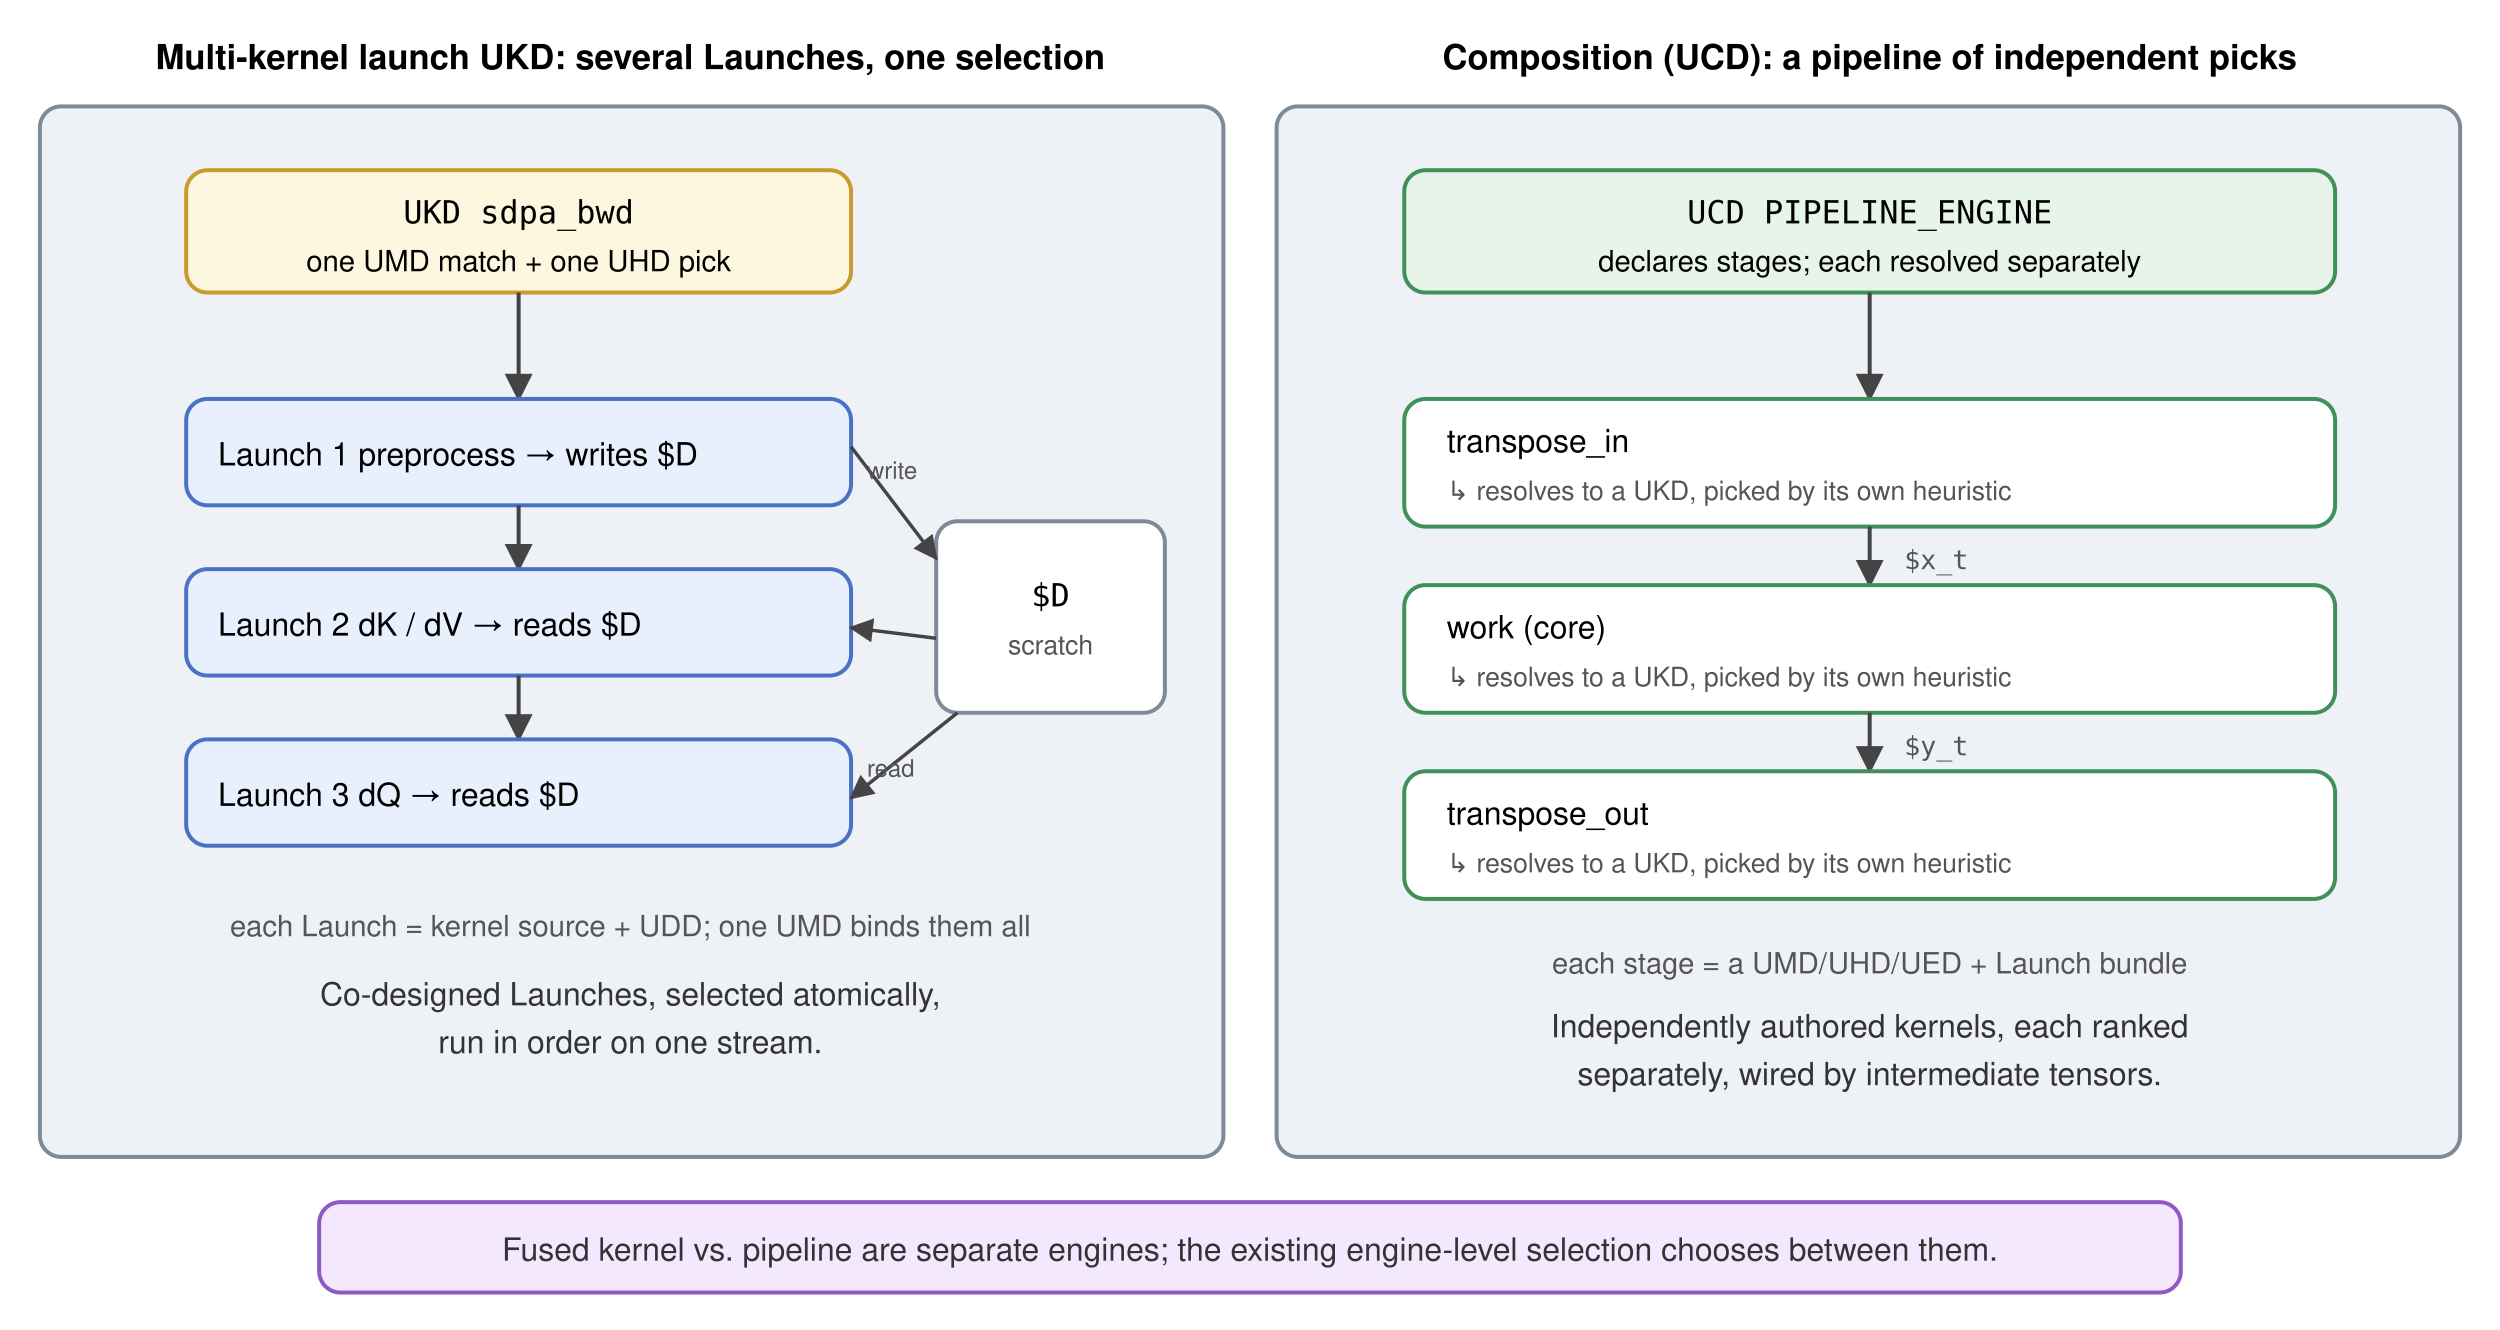
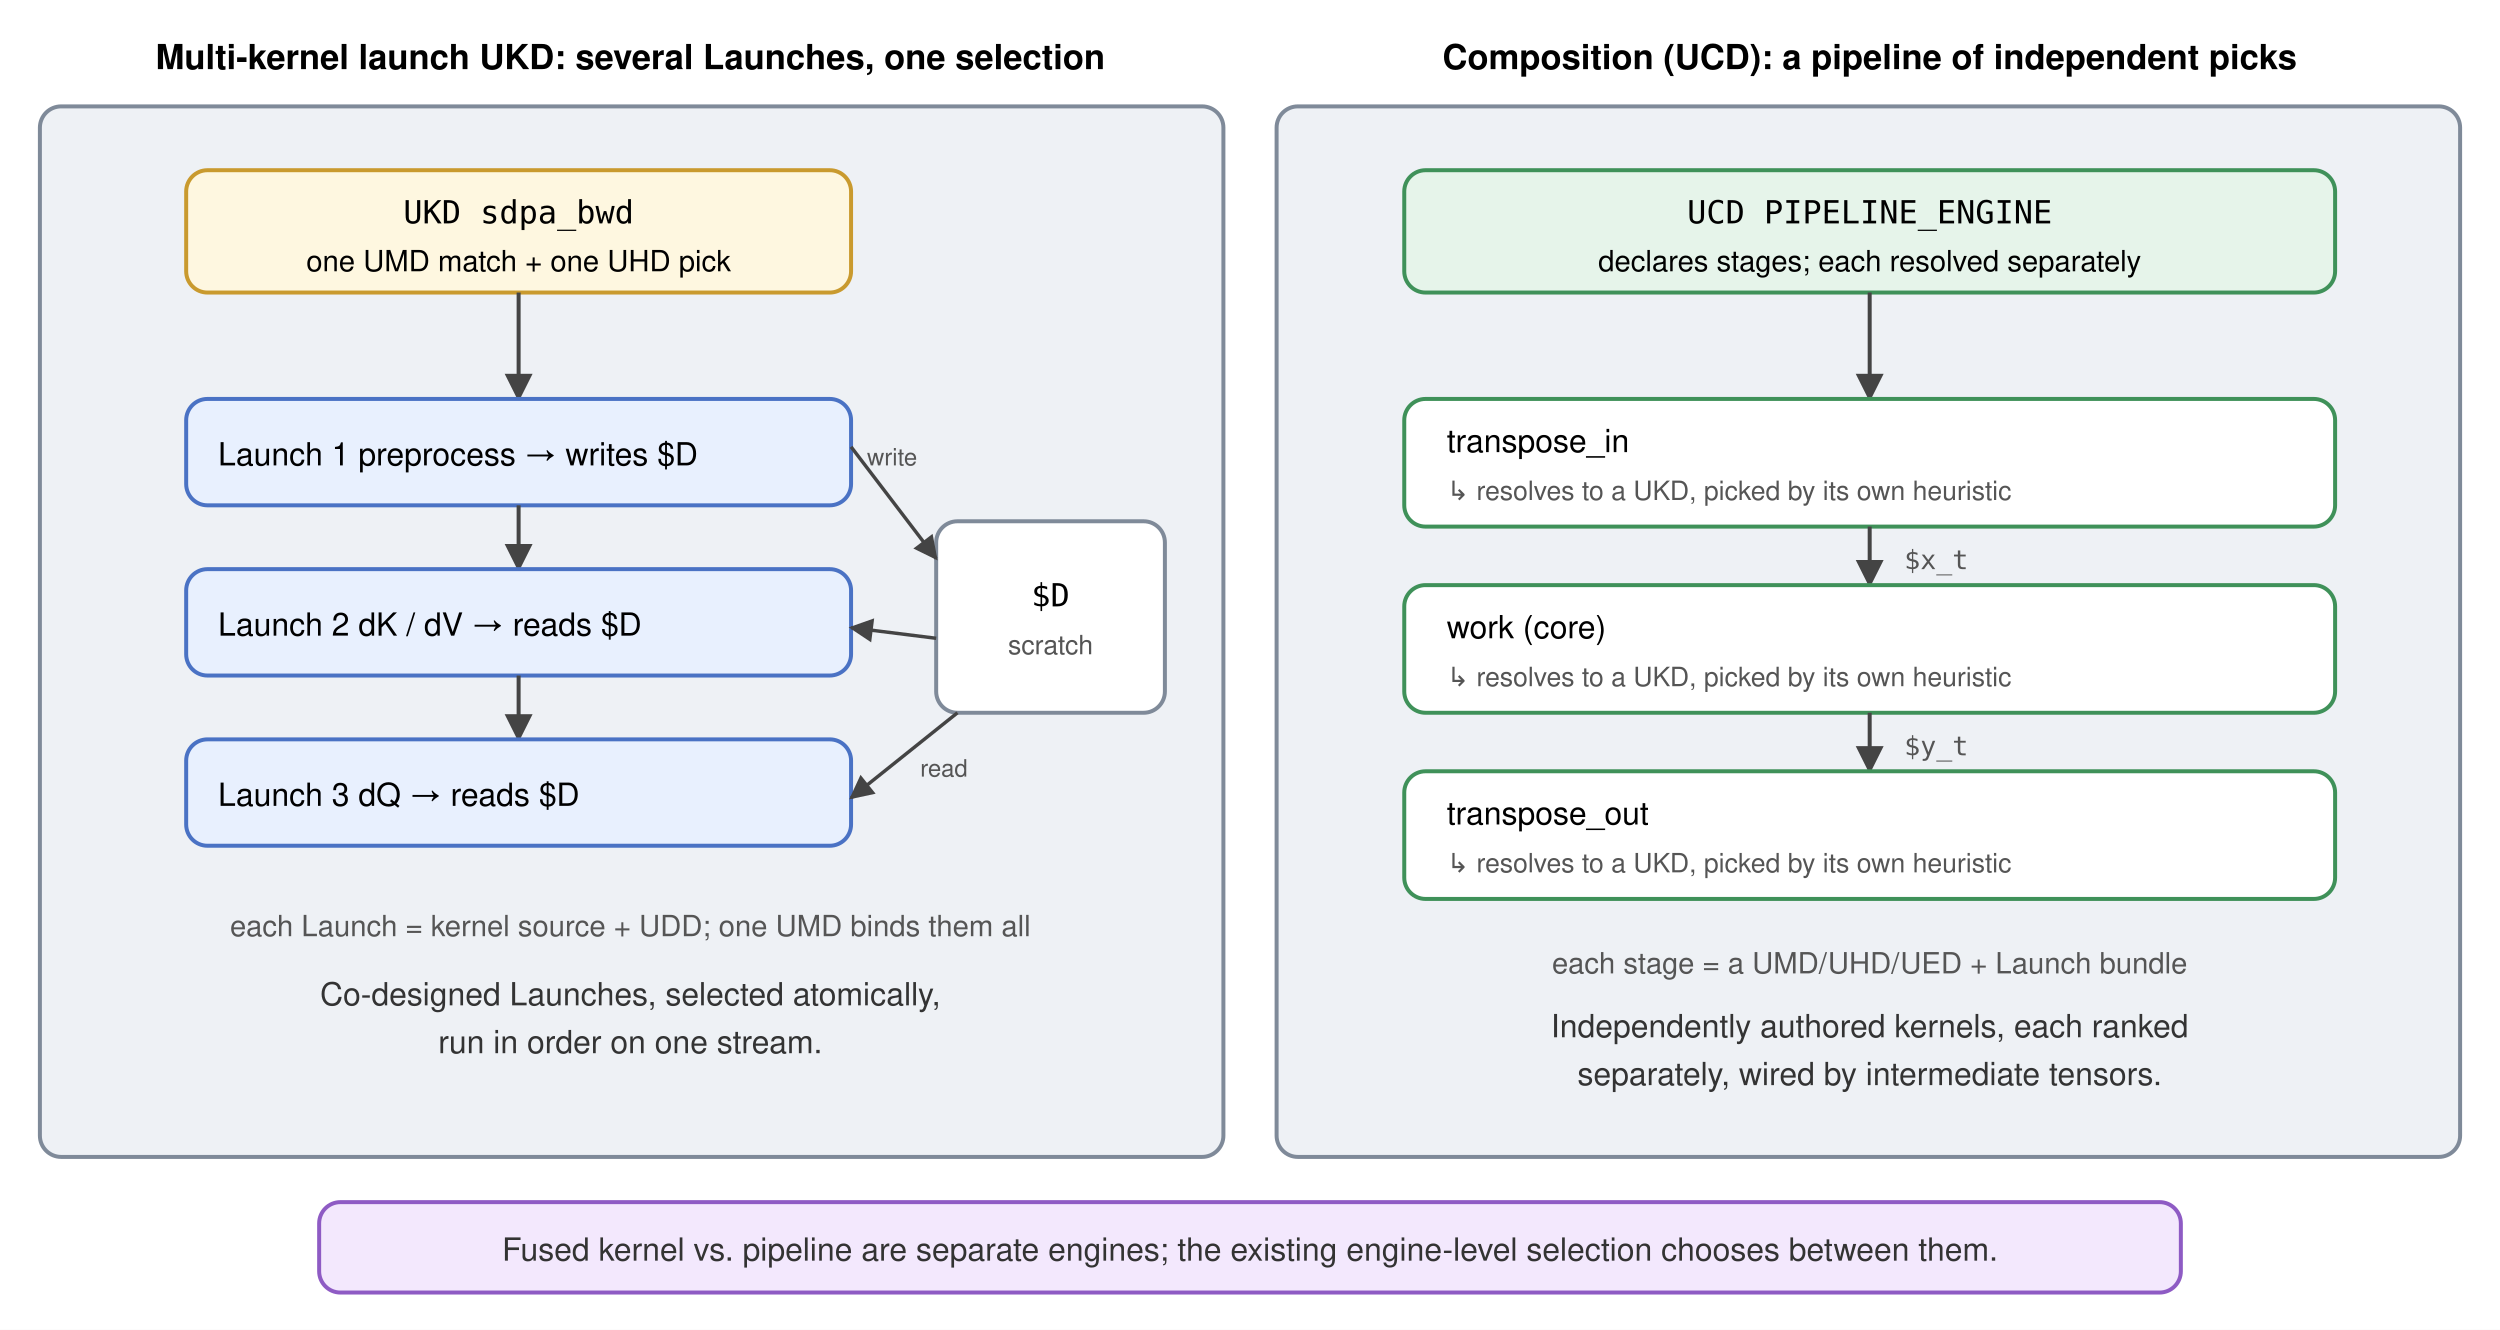
<svg xmlns="http://www.w3.org/2000/svg" viewBox="0 0 940 500" width="940" height="500" font-family="'Segoe UI', Helvetica, Arial, sans-serif" font-size="13">
  <rect x="0" y="0" width="100%" height="100%" fill="#ffffff" />
  <defs>
    <marker id="arrowCX" viewBox="0 0 10 10" refX="9" refY="5" markerWidth="7" markerHeight="7" orient="auto-start-reverse">
      <path d="M0 0 L10 5 L0 10 z" fill="#444" />
    </marker>
  </defs>
  <text x="237" y="26" text-anchor="middle" font-weight="600">Multi-kernel launch UKD: several Launches, one selection</text>
  <rect x="15" y="40" width="445" height="395" rx="8" fill="#eef1f5" stroke="#7f8a99" stroke-width="1.5" />
  <rect x="70" y="64" width="250" height="46" rx="8" fill="#fef7e0" stroke="#c99a2e" stroke-width="1.5" />
  <text x="195" y="84" text-anchor="middle" font-family="Consolas, monospace" font-size="12">UKD  sdpa_bwd</text>
  <text x="195" y="102" text-anchor="middle" font-size="11">one UMD match + one UHD pick</text>
  <line x1="195" y1="110" x2="195" y2="150" stroke="#444" stroke-width="1.5" marker-end="url(#arrowCX)" />
  <rect x="70" y="150" width="250" height="40" rx="8" fill="#e8f0fe" stroke="#4a72c4" stroke-width="1.5" />
  <text x="82" y="175" font-size="12">Launch 1  preprocess  → writes $D</text>
  <line x1="195" y1="190" x2="195" y2="214" stroke="#444" stroke-width="1.5" marker-end="url(#arrowCX)" />
  <rect x="70" y="214" width="250" height="40" rx="8" fill="#e8f0fe" stroke="#4a72c4" stroke-width="1.5" />
  <text x="82" y="239" font-size="12">Launch 2  dK / dV  → reads $D</text>
  <line x1="195" y1="254" x2="195" y2="278" stroke="#444" stroke-width="1.5" marker-end="url(#arrowCX)" />
  <rect x="70" y="278" width="250" height="40" rx="8" fill="#e8f0fe" stroke="#4a72c4" stroke-width="1.5" />
  <text x="82" y="303" font-size="12">Launch 3  dQ  → reads $D</text>
  <rect x="352" y="196" width="86" height="72" rx="8" fill="#ffffff" stroke="#7f8a99" stroke-width="1.5" />
  <text x="395" y="228" text-anchor="middle" font-family="Consolas, monospace" font-size="12">$D</text>
  <text x="395" y="246" text-anchor="middle" font-size="10" fill="#555">scratch</text>
  <line x1="320" y1="168" x2="352" y2="210" stroke="#444" stroke-width="1.3" marker-end="url(#arrowCX)" />
-   <text x="326" y="180" font-size="9" fill="#555">write</text>
+   <text x="326" y="175" font-size="9" fill="#555">write</text>
  <line x1="352" y1="240" x2="320" y2="236" stroke="#444" stroke-width="1.3" marker-end="url(#arrowCX)" />
  <line x1="360" y1="268" x2="320" y2="300" stroke="#444" stroke-width="1.3" marker-end="url(#arrowCX)" />
-   <text x="326" y="292" font-size="9" fill="#555">read</text>
+   <text x="346" y="292" font-size="9" fill="#555">read</text>
  <text x="237" y="352" text-anchor="middle" font-size="11" fill="#555">each Launch = kernel source + UDD; one UMD binds them all</text>
  <text x="237" y="378" text-anchor="middle" font-size="12" fill="#333">Co-designed Launches, selected atomically,</text>
  <text x="237" y="396" text-anchor="middle" font-size="12" fill="#333">run in order on one stream.</text>
  <text x="703" y="26" text-anchor="middle" font-weight="600">Composition (UCD): a pipeline of independent picks</text>
  <rect x="480" y="40" width="445" height="395" rx="8" fill="#eef1f5" stroke="#7f8a99" stroke-width="1.5" />
  <rect x="528" y="64" width="350" height="46" rx="8" fill="#e6f4ea" stroke="#3f9159" stroke-width="1.5" />
  <text x="703" y="84" text-anchor="middle" font-family="Consolas, monospace" font-size="12">UCD  PIPELINE_ENGINE</text>
  <text x="703" y="102" text-anchor="middle" font-size="11">declares stages; each resolved separately</text>
  <line x1="703" y1="110" x2="703" y2="150" stroke="#444" stroke-width="1.5" marker-end="url(#arrowCX)" />
  <rect x="528" y="150" width="350" height="48" rx="8" fill="#ffffff" stroke="#3f9159" stroke-width="1.5" />
  <text x="544" y="170" font-size="12">transpose_in</text>
  <text x="544" y="188" font-size="10" fill="#555">↳ resolves to a UKD, picked by its own heuristic</text>
  <line x1="703" y1="198" x2="703" y2="220" stroke="#444" stroke-width="1.5" marker-end="url(#arrowCX)" />
  <text x="716" y="214" font-family="Consolas, monospace" font-size="10" fill="#555">$x_t</text>
  <rect x="528" y="220" width="350" height="48" rx="8" fill="#ffffff" stroke="#3f9159" stroke-width="1.5" />
  <text x="544" y="240" font-size="12">work (core)</text>
  <text x="544" y="258" font-size="10" fill="#555">↳ resolves to a UKD, picked by its own heuristic</text>
  <line x1="703" y1="268" x2="703" y2="290" stroke="#444" stroke-width="1.5" marker-end="url(#arrowCX)" />
  <text x="716" y="284" font-family="Consolas, monospace" font-size="10" fill="#555">$y_t</text>
  <rect x="528" y="290" width="350" height="48" rx="8" fill="#ffffff" stroke="#3f9159" stroke-width="1.5" />
  <text x="544" y="310" font-size="12">transpose_out</text>
  <text x="544" y="328" font-size="10" fill="#555">↳ resolves to a UKD, picked by its own heuristic</text>
  <text x="703" y="366" text-anchor="middle" font-size="11" fill="#555">each stage = a UMD/UHD/UED + Launch bundle</text>
  <text x="703" y="390" text-anchor="middle" font-size="12" fill="#333">Independently authored kernels, each ranked</text>
  <text x="703" y="408" text-anchor="middle" font-size="12" fill="#333">separately, wired by intermediate tensors.</text>
  <rect x="120" y="452" width="700" height="34" rx="8" fill="#f3e8fd" stroke="#8e5bc4" stroke-width="1.5" />
  <text x="470" y="474" text-anchor="middle" font-size="12" fill="#333">Fused kernel vs. pipeline are separate engines; the existing engine-level selection chooses between them.</text>
</svg>
